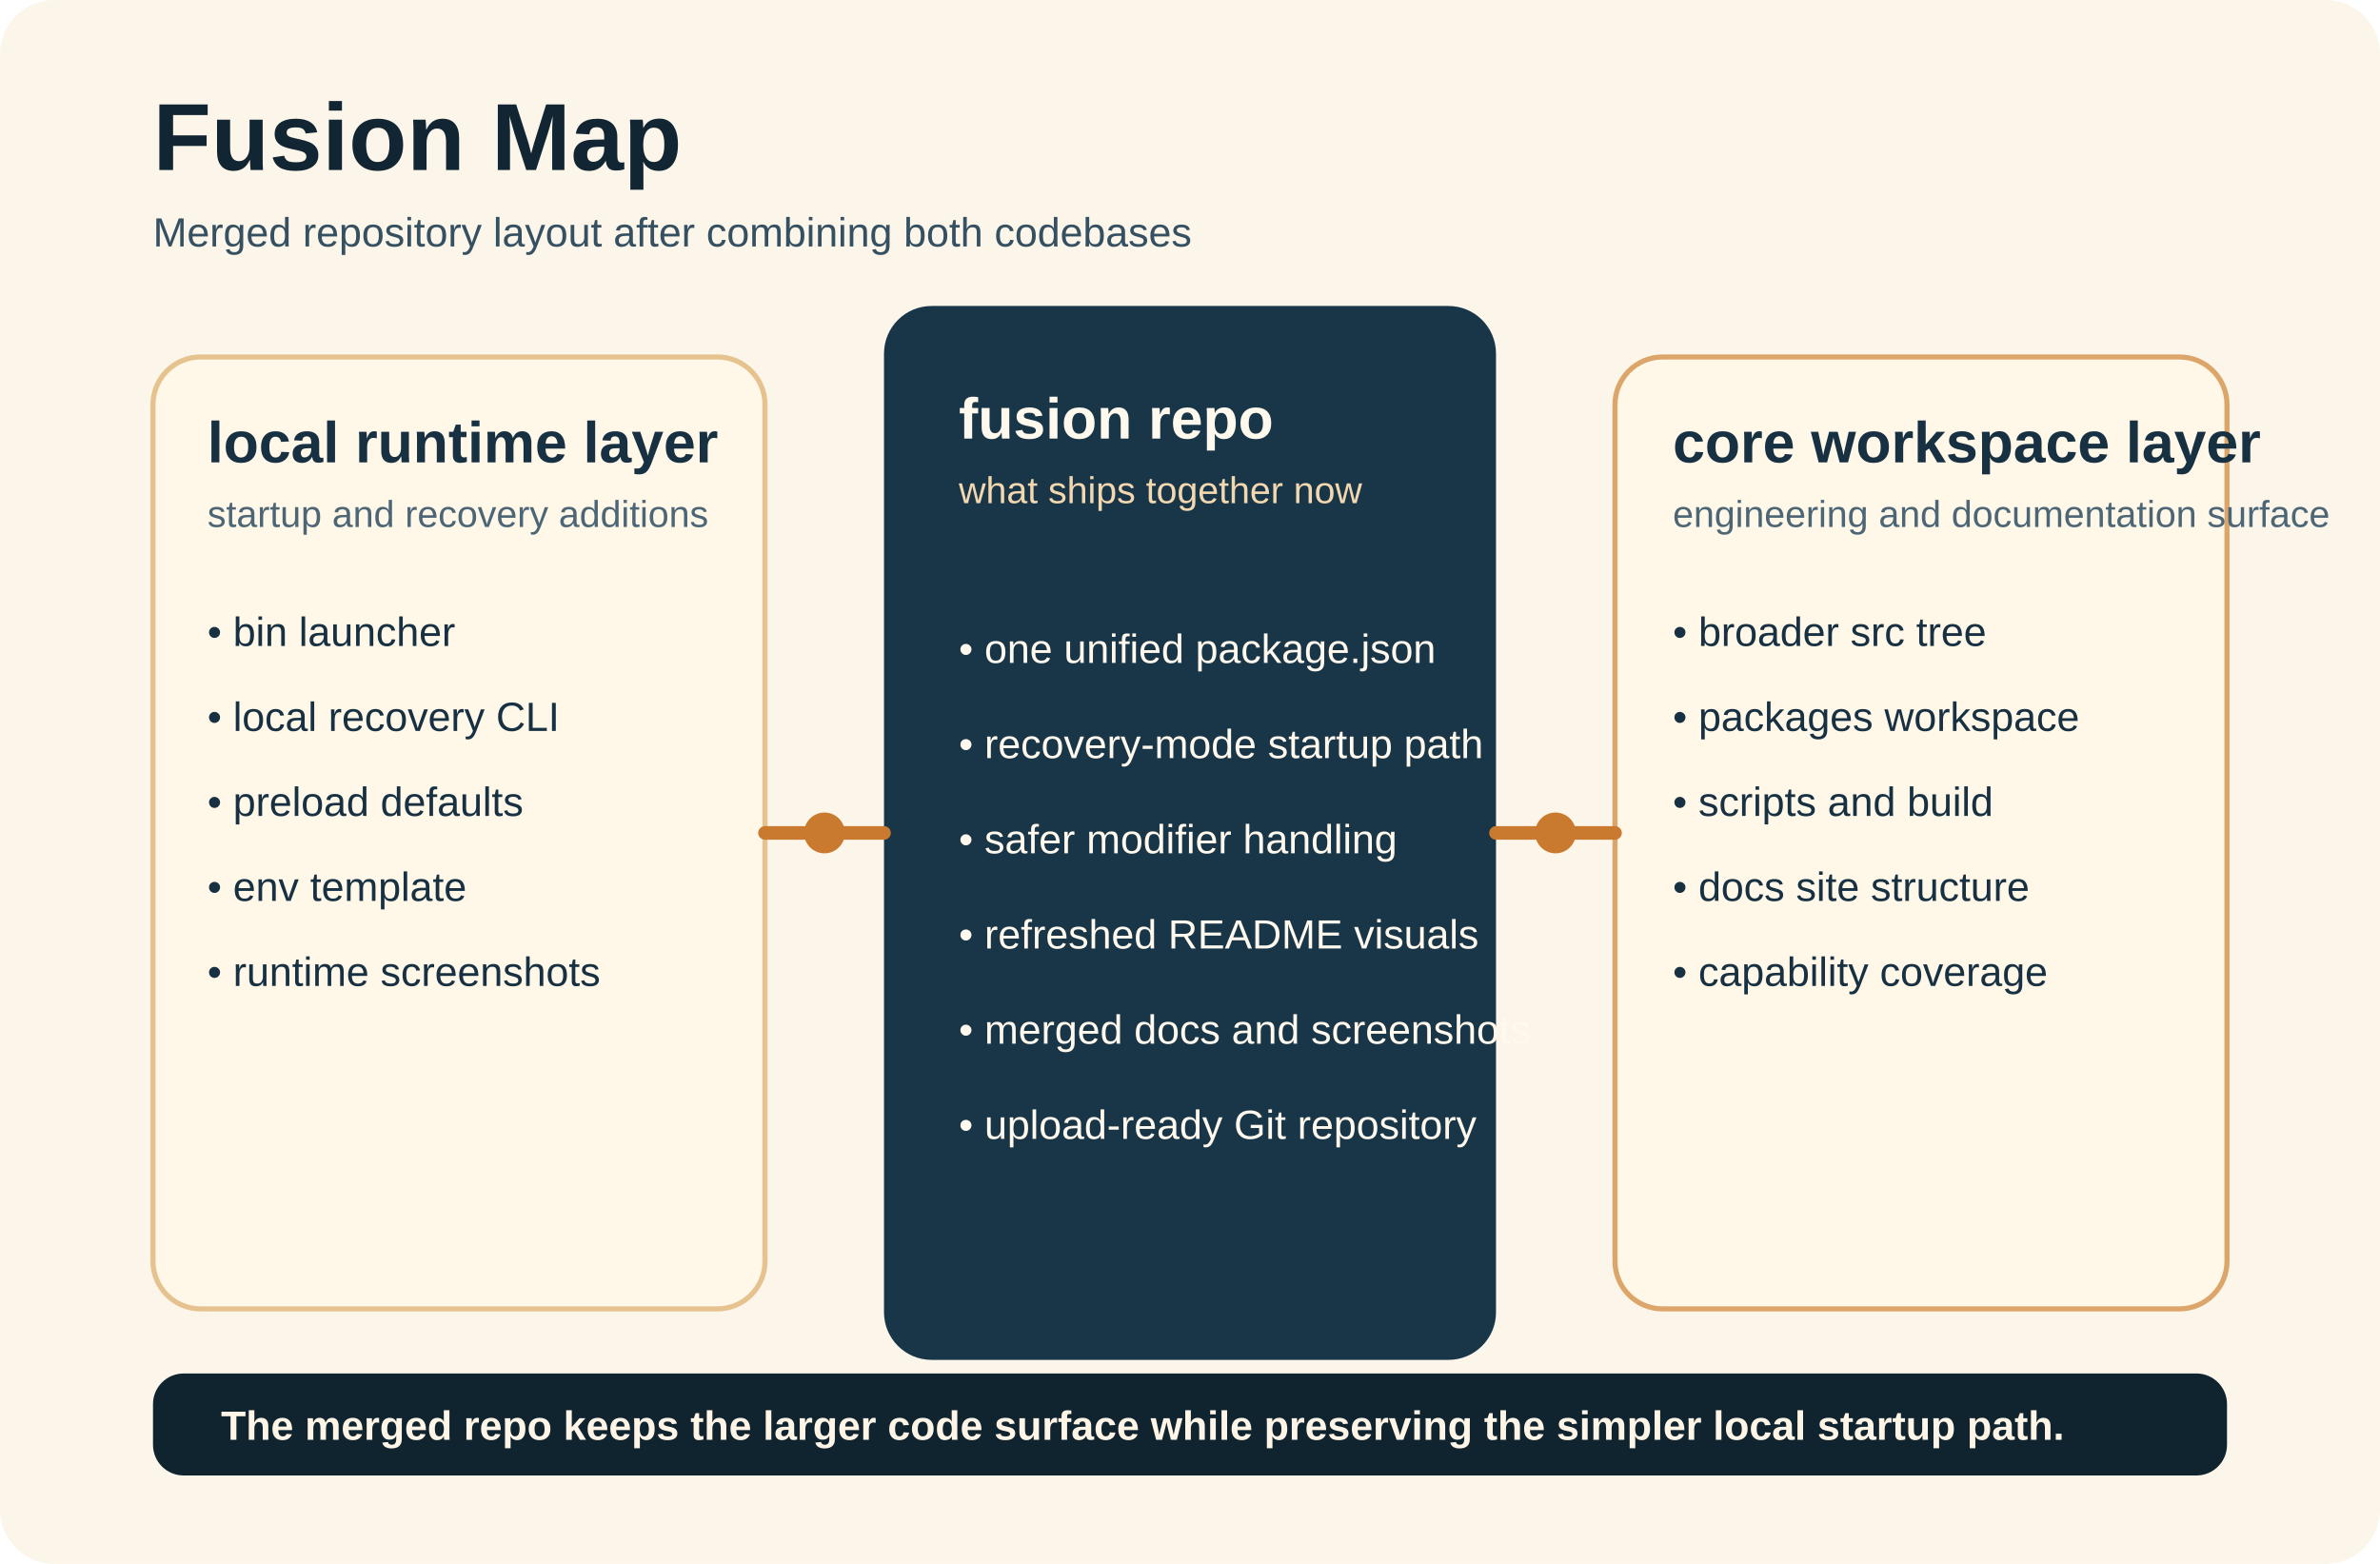
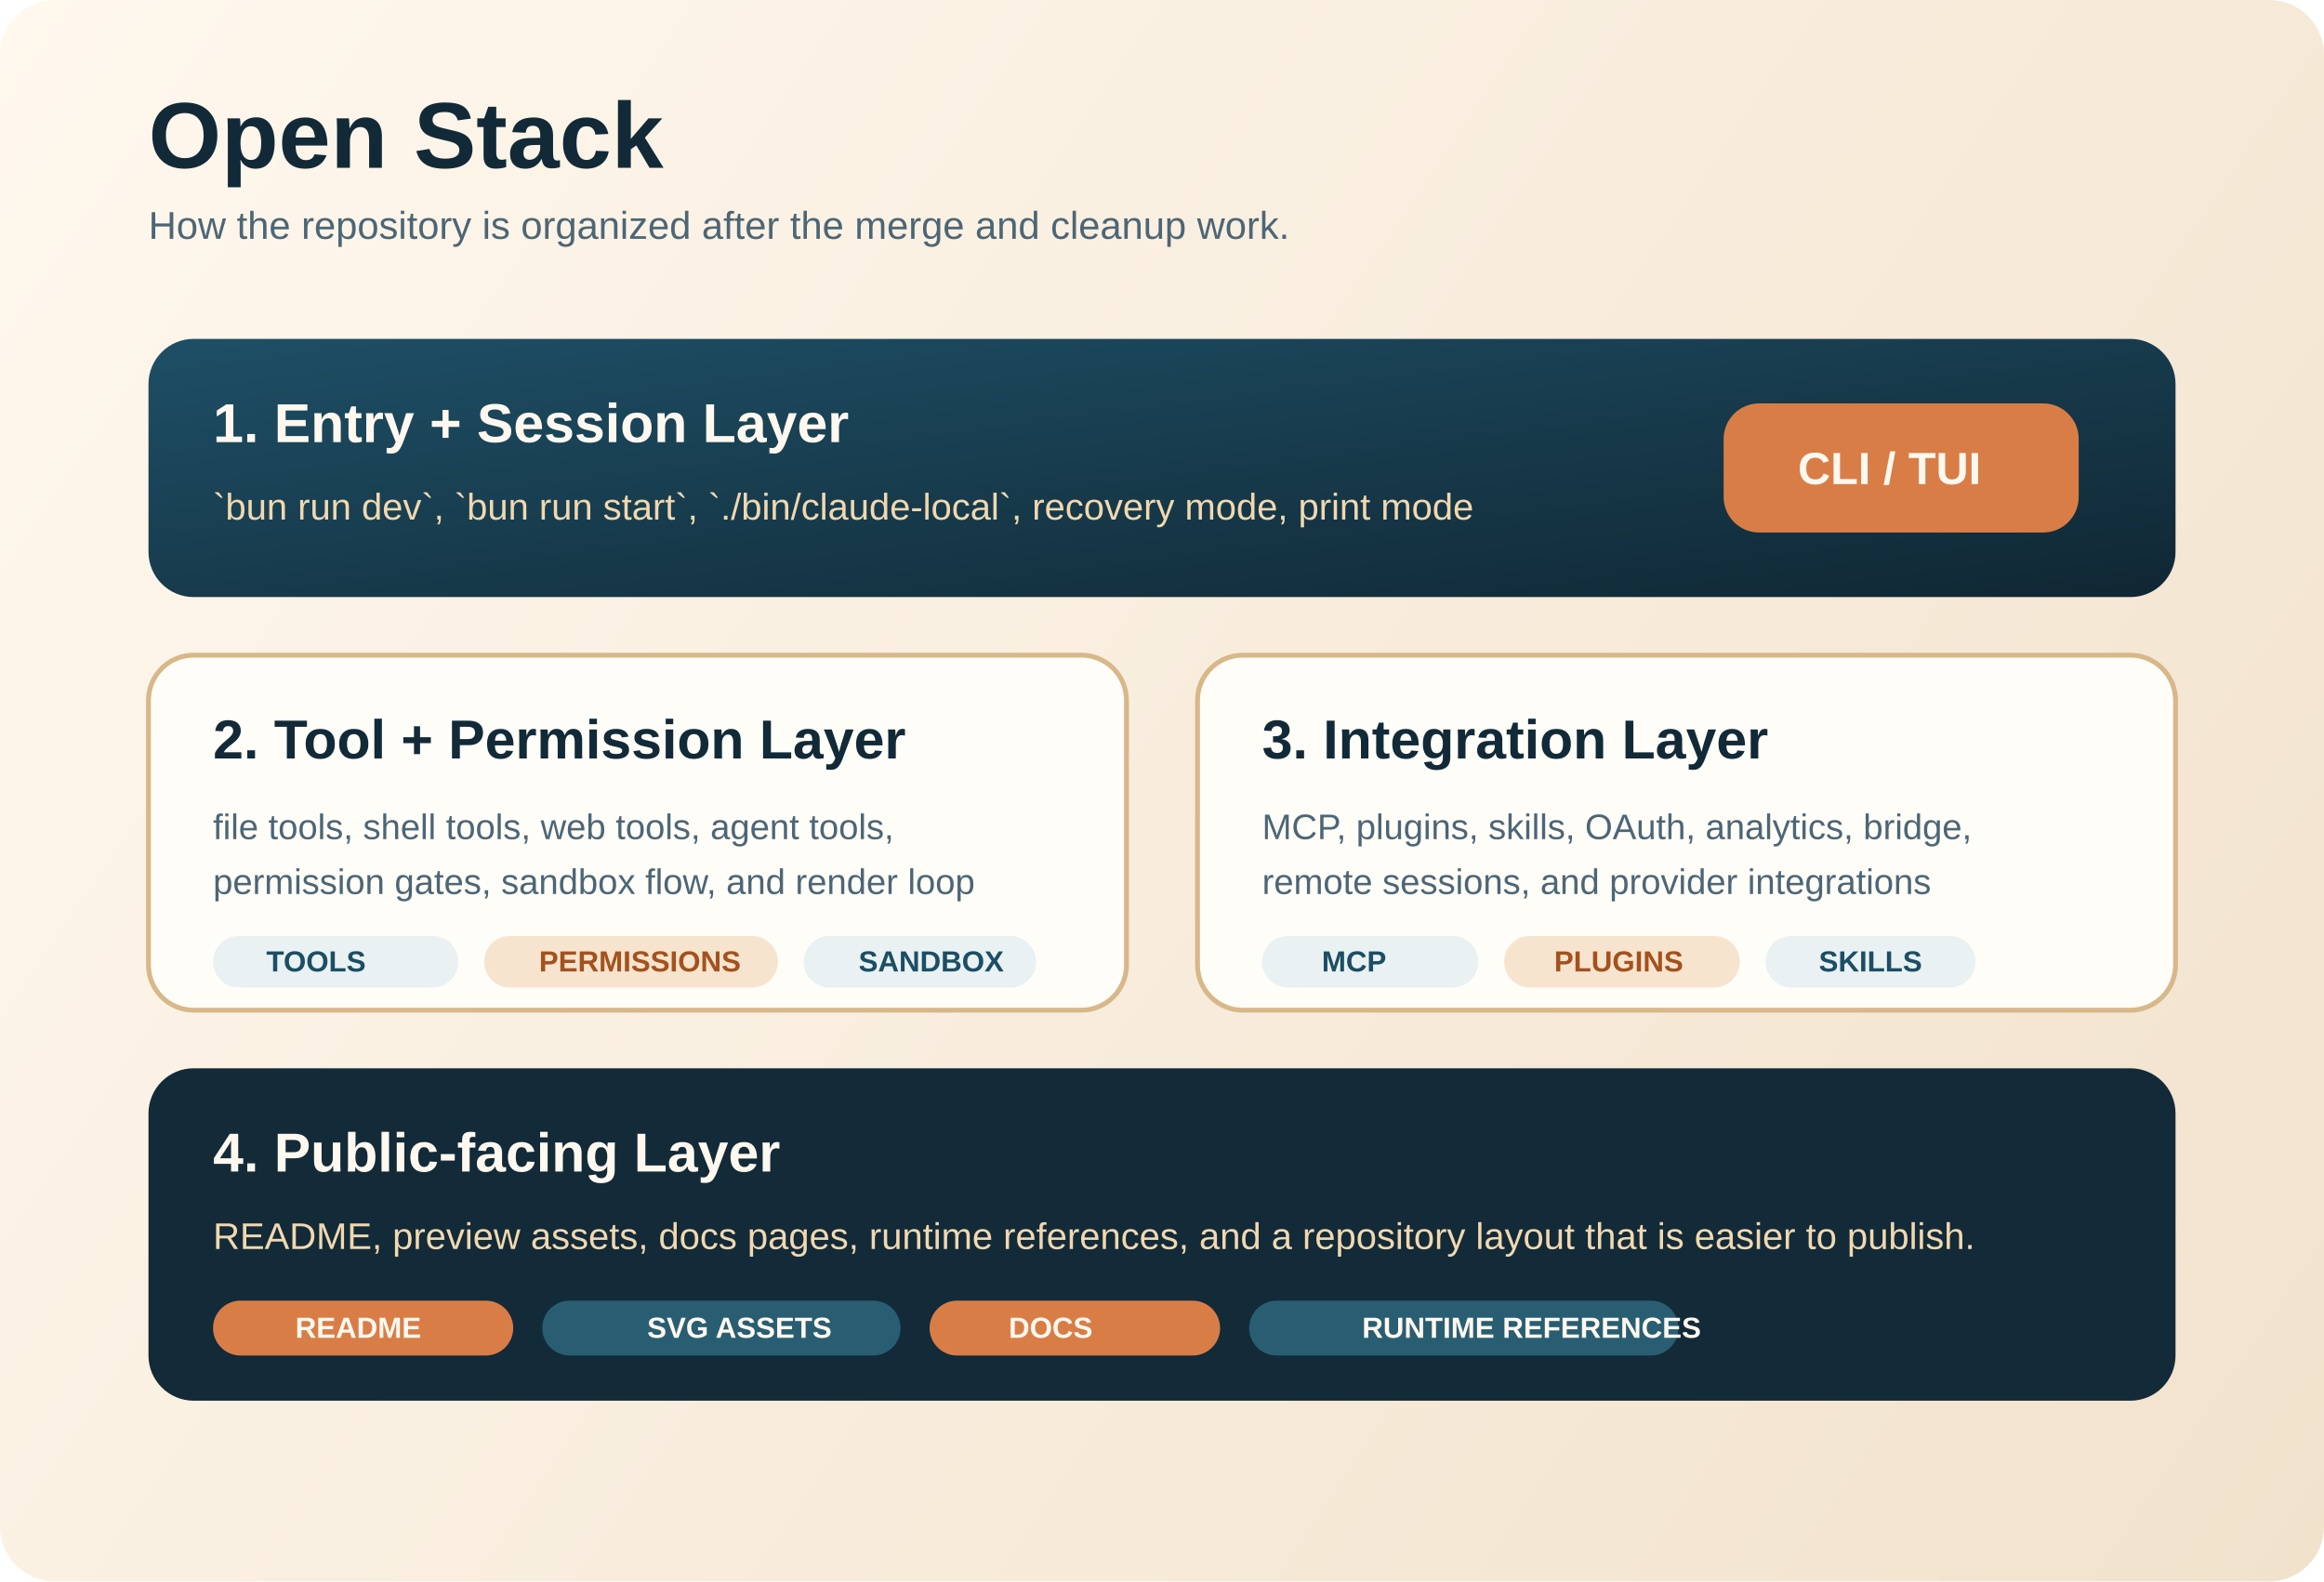
- <svg xmlns="http://www.w3.org/2000/svg" width="1400" height="920" viewBox="0 0 1400 920" fill="none">
-   <rect width="1400" height="920" rx="32" fill="#FBF5EA" />
-   <text x="90" y="100" fill="#112532" font-family="Arial, Helvetica, sans-serif" font-size="56" font-weight="800">Fusion Map</text>
-   <text x="90" y="145" fill="#355061" font-family="Arial, Helvetica, sans-serif" font-size="24">Merged repository layout after combining both codebases</text>
-   <rect x="90" y="210" width="360" height="560" rx="28" fill="#FFF7E8" stroke="#E6C38E" stroke-width="3" />
-   <rect x="520" y="180" width="360" height="620" rx="28" fill="#183648" />
-   <rect x="950" y="210" width="360" height="560" rx="28" fill="#FFF7E8" stroke="#DCA56A" stroke-width="3" />
-   <text x="122" y="272" fill="#173142" font-family="Arial, Helvetica, sans-serif" font-size="34" font-weight="800">local runtime layer</text>
-   <text x="122" y="310" fill="#4C6676" font-family="Arial, Helvetica, sans-serif" font-size="22">startup and recovery additions</text>
-   <text x="564" y="258" fill="#FFF8EC" font-family="Arial, Helvetica, sans-serif" font-size="34" font-weight="800">fusion repo</text>
-   <text x="564" y="296" fill="#F3D7AF" font-family="Arial, Helvetica, sans-serif" font-size="22">what ships together now</text>
-   <text x="984" y="272" fill="#173142" font-family="Arial, Helvetica, sans-serif" font-size="34" font-weight="800">core workspace layer</text>
-   <text x="984" y="310" fill="#4C6676" font-family="Arial, Helvetica, sans-serif" font-size="22">engineering and documentation surface</text>
-   <g font-family="Arial, Helvetica, sans-serif" font-size="24" fill="#173142">
-     <text x="122" y="380">• bin launcher</text>
-     <text x="122" y="430">• local recovery CLI</text>
-     <text x="122" y="480">• preload defaults</text>
-     <text x="122" y="530">• env template</text>
-     <text x="122" y="580">• runtime screenshots</text>
-     <text x="984" y="380">• broader src tree</text>
-     <text x="984" y="430">• packages workspace</text>
-     <text x="984" y="480">• scripts and build</text>
-     <text x="984" y="530">• docs site structure</text>
-     <text x="984" y="580">• capability coverage</text>
-   </g>
-   <g font-family="Arial, Helvetica, sans-serif" font-size="24" fill="#FFF8EC">
-     <text x="564" y="390">• one unified package.json</text>
-     <text x="564" y="446">• recovery-mode startup path</text>
-     <text x="564" y="502">• safer modifier handling</text>
-     <text x="564" y="558">• refreshed README visuals</text>
-     <text x="564" y="614">• merged docs and screenshots</text>
-     <text x="564" y="670">• upload-ready Git repository</text>
-   </g>
-   <path d="M450 490H520" stroke="#C97A2E" stroke-width="8" stroke-linecap="round" />
-   <path d="M880 490H950" stroke="#C97A2E" stroke-width="8" stroke-linecap="round" />
-   <circle cx="485" cy="490" r="12" fill="#C97A2E" />
-   <circle cx="915" cy="490" r="12" fill="#C97A2E" />
-   <rect x="90" y="808" width="1220" height="60" rx="18" fill="#102430" />
-   <text x="130" y="847" fill="#FFF5E7" font-family="Arial, Helvetica, sans-serif" font-size="24" font-weight="700">
-     The merged repo keeps the larger code surface while preserving the simpler local startup path.
-   </text>
+ <svg xmlns="http://www.w3.org/2000/svg" width="1440" height="980" viewBox="0 0 1440 980" fill="none">
+   <defs>
+     <linearGradient id="page" x1="0" y1="0" x2="1440" y2="980" gradientUnits="userSpaceOnUse">
+       <stop stop-color="#FFF8EE" />
+       <stop offset="1" stop-color="#F1E2CC" />
+     </linearGradient>
+     <linearGradient id="accent" x1="0" y1="0" x2="1" y2="1">
+       <stop stop-color="#1E4F66" />
+       <stop offset="1" stop-color="#102733" />
+     </linearGradient>
+   </defs>
+   <rect width="1440" height="980" rx="34" fill="url(#page)" />
+   <text x="92" y="104" fill="#122A38" font-family="Arial, Helvetica, sans-serif" font-size="58" font-weight="800">Open Stack</text>
+   <text x="92" y="148" fill="#4D6675" font-family="Arial, Helvetica, sans-serif" font-size="24">How the repository is organized after the merge and cleanup work.</text>
+   <rect x="92" y="210" width="1256" height="160" rx="28" fill="url(#accent)" />
+   <text x="132" y="274" fill="#FFF8EF" font-family="Arial, Helvetica, sans-serif" font-size="34" font-weight="800">1. Entry + Session Layer</text>
+   <text x="132" y="322" fill="#F1D8AF" font-family="Arial, Helvetica, sans-serif" font-size="23">`bun run dev`, `bun run start`, `./bin/claude-local`, recovery mode, print mode</text>
+   <rect x="1068" y="250" width="220" height="80" rx="22" fill="#D97D47" />
+   <text x="1114" y="300" fill="#FFF8EF" font-family="Arial, Helvetica, sans-serif" font-size="28" font-weight="700">CLI / TUI</text>
+   <rect x="92" y="406" width="606" height="220" rx="28" fill="#FFFDF8" stroke="#D8B789" stroke-width="3" />
+   <text x="132" y="470" fill="#122A38" font-family="Arial, Helvetica, sans-serif" font-size="34" font-weight="800">2. Tool + Permission Layer</text>
+   <text x="132" y="520" fill="#4D6675" font-family="Arial, Helvetica, sans-serif" font-size="22">file tools, shell tools, web tools, agent tools,</text>
+   <text x="132" y="554" fill="#4D6675" font-family="Arial, Helvetica, sans-serif" font-size="22">permission gates, sandbox flow, and render loop</text>
+   <rect x="132" y="580" width="152" height="32" rx="16" fill="#E9F1F2" />
+   <text x="165" y="602" fill="#1C4E64" font-family="Arial, Helvetica, sans-serif" font-size="18" font-weight="700">TOOLS</text>
+   <rect x="300" y="580" width="182" height="32" rx="16" fill="#F7E4CF" />
+   <text x="334" y="602" fill="#A3521E" font-family="Arial, Helvetica, sans-serif" font-size="18" font-weight="700">PERMISSIONS</text>
+   <rect x="498" y="580" width="144" height="32" rx="16" fill="#E9F1F2" />
+   <text x="532" y="602" fill="#1C4E64" font-family="Arial, Helvetica, sans-serif" font-size="18" font-weight="700">SANDBOX</text>
+   <rect x="742" y="406" width="606" height="220" rx="28" fill="#FFFDF8" stroke="#D8B789" stroke-width="3" />
+   <text x="782" y="470" fill="#122A38" font-family="Arial, Helvetica, sans-serif" font-size="34" font-weight="800">3. Integration Layer</text>
+   <text x="782" y="520" fill="#4D6675" font-family="Arial, Helvetica, sans-serif" font-size="22">MCP, plugins, skills, OAuth, analytics, bridge,</text>
+   <text x="782" y="554" fill="#4D6675" font-family="Arial, Helvetica, sans-serif" font-size="22">remote sessions, and provider integrations</text>
+   <rect x="782" y="580" width="134" height="32" rx="16" fill="#E9F1F2" />
+   <text x="819" y="602" fill="#1C4E64" font-family="Arial, Helvetica, sans-serif" font-size="18" font-weight="700">MCP</text>
+   <rect x="932" y="580" width="146" height="32" rx="16" fill="#F7E4CF" />
+   <text x="963" y="602" fill="#A3521E" font-family="Arial, Helvetica, sans-serif" font-size="18" font-weight="700">PLUGINS</text>
+   <rect x="1094" y="580" width="130" height="32" rx="16" fill="#E9F1F2" />
+   <text x="1127" y="602" fill="#1C4E64" font-family="Arial, Helvetica, sans-serif" font-size="18" font-weight="700">SKILLS</text>
+   <rect x="92" y="662" width="1256" height="206" rx="28" fill="#132A38" />
+   <text x="132" y="726" fill="#FFF8EF" font-family="Arial, Helvetica, sans-serif" font-size="34" font-weight="800">4. Public-facing Layer</text>
+   <text x="132" y="774" fill="#F1D8AF" font-family="Arial, Helvetica, sans-serif" font-size="23">README, preview assets, docs pages, runtime references, and a repository layout that is easier to publish.</text>
+   <rect x="132" y="806" width="186" height="34" rx="17" fill="#D97D47" />
+   <text x="183" y="829" fill="#FFF8EF" font-family="Arial, Helvetica, sans-serif" font-size="18" font-weight="700">README</text>
+   <rect x="336" y="806" width="222" height="34" rx="17" fill="#295E72" />
+   <text x="401" y="829" fill="#FFF8EF" font-family="Arial, Helvetica, sans-serif" font-size="18" font-weight="700">SVG ASSETS</text>
+   <rect x="576" y="806" width="180" height="34" rx="17" fill="#D97D47" />
+   <text x="625" y="829" fill="#FFF8EF" font-family="Arial, Helvetica, sans-serif" font-size="18" font-weight="700">DOCS</text>
+   <rect x="774" y="806" width="266" height="34" rx="17" fill="#295E72" />
+   <text x="844" y="829" fill="#FFF8EF" font-family="Arial, Helvetica, sans-serif" font-size="18" font-weight="700">RUNTIME REFERENCES</text>
</svg>
